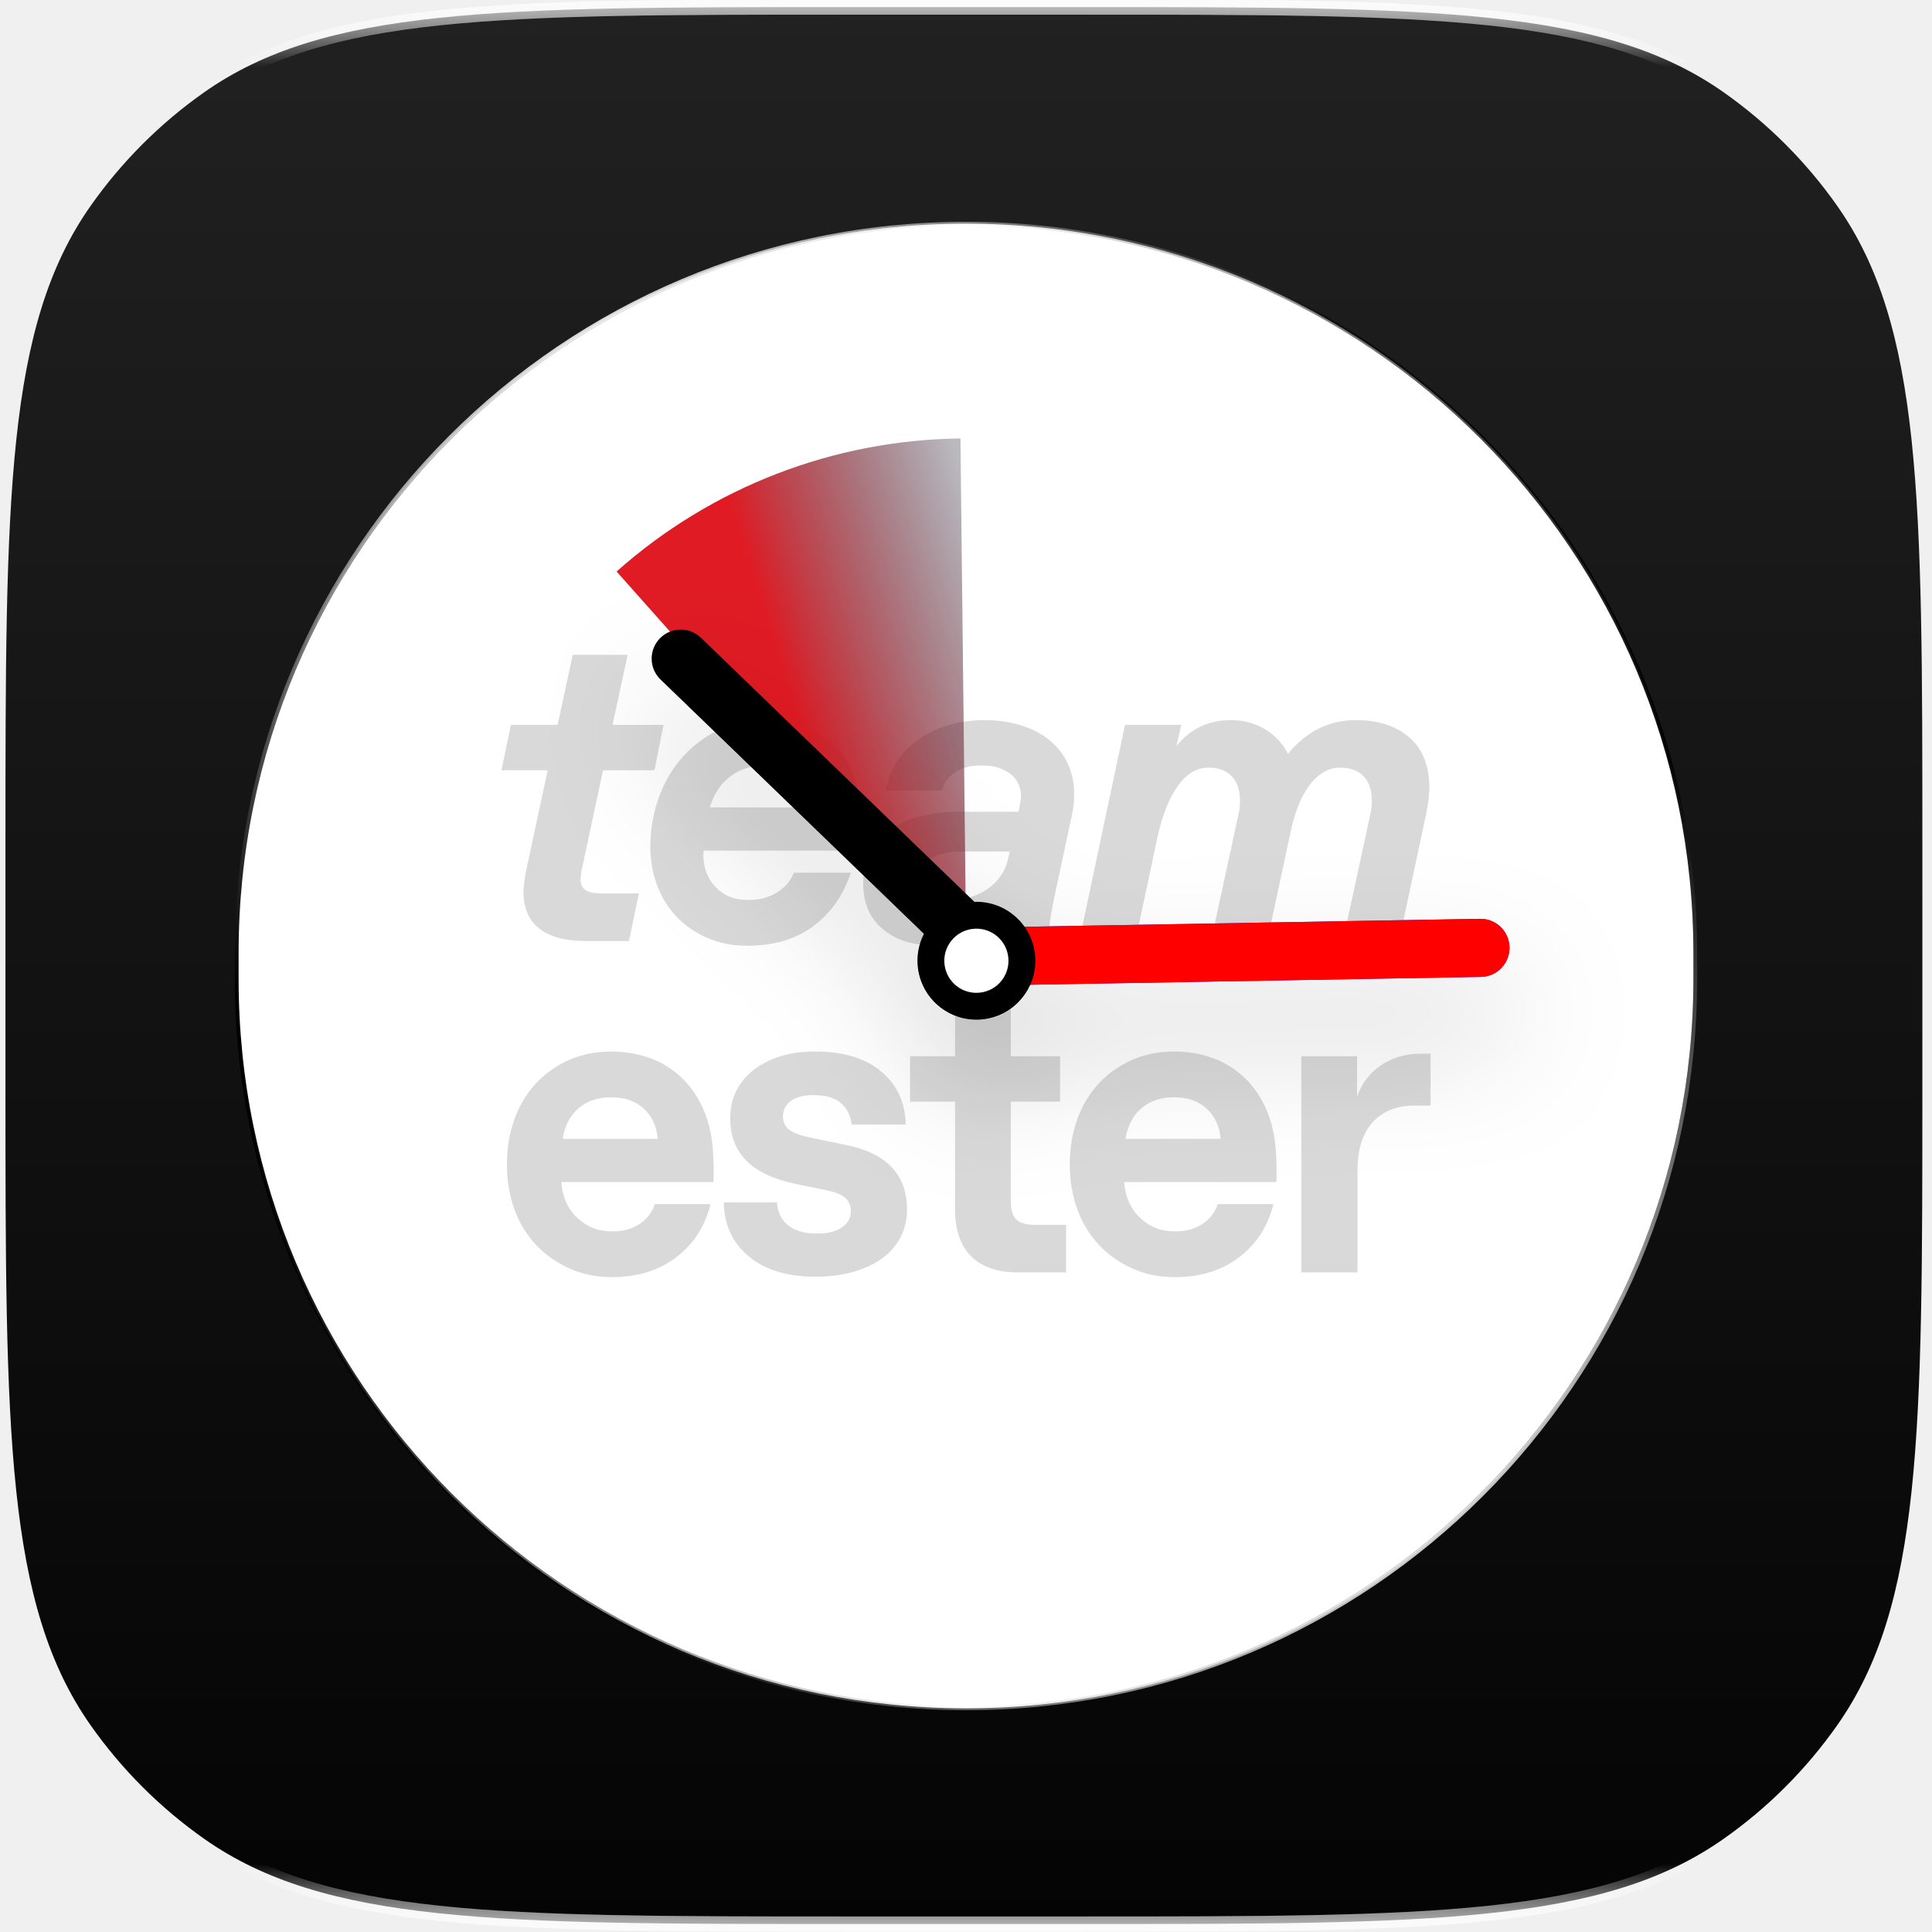
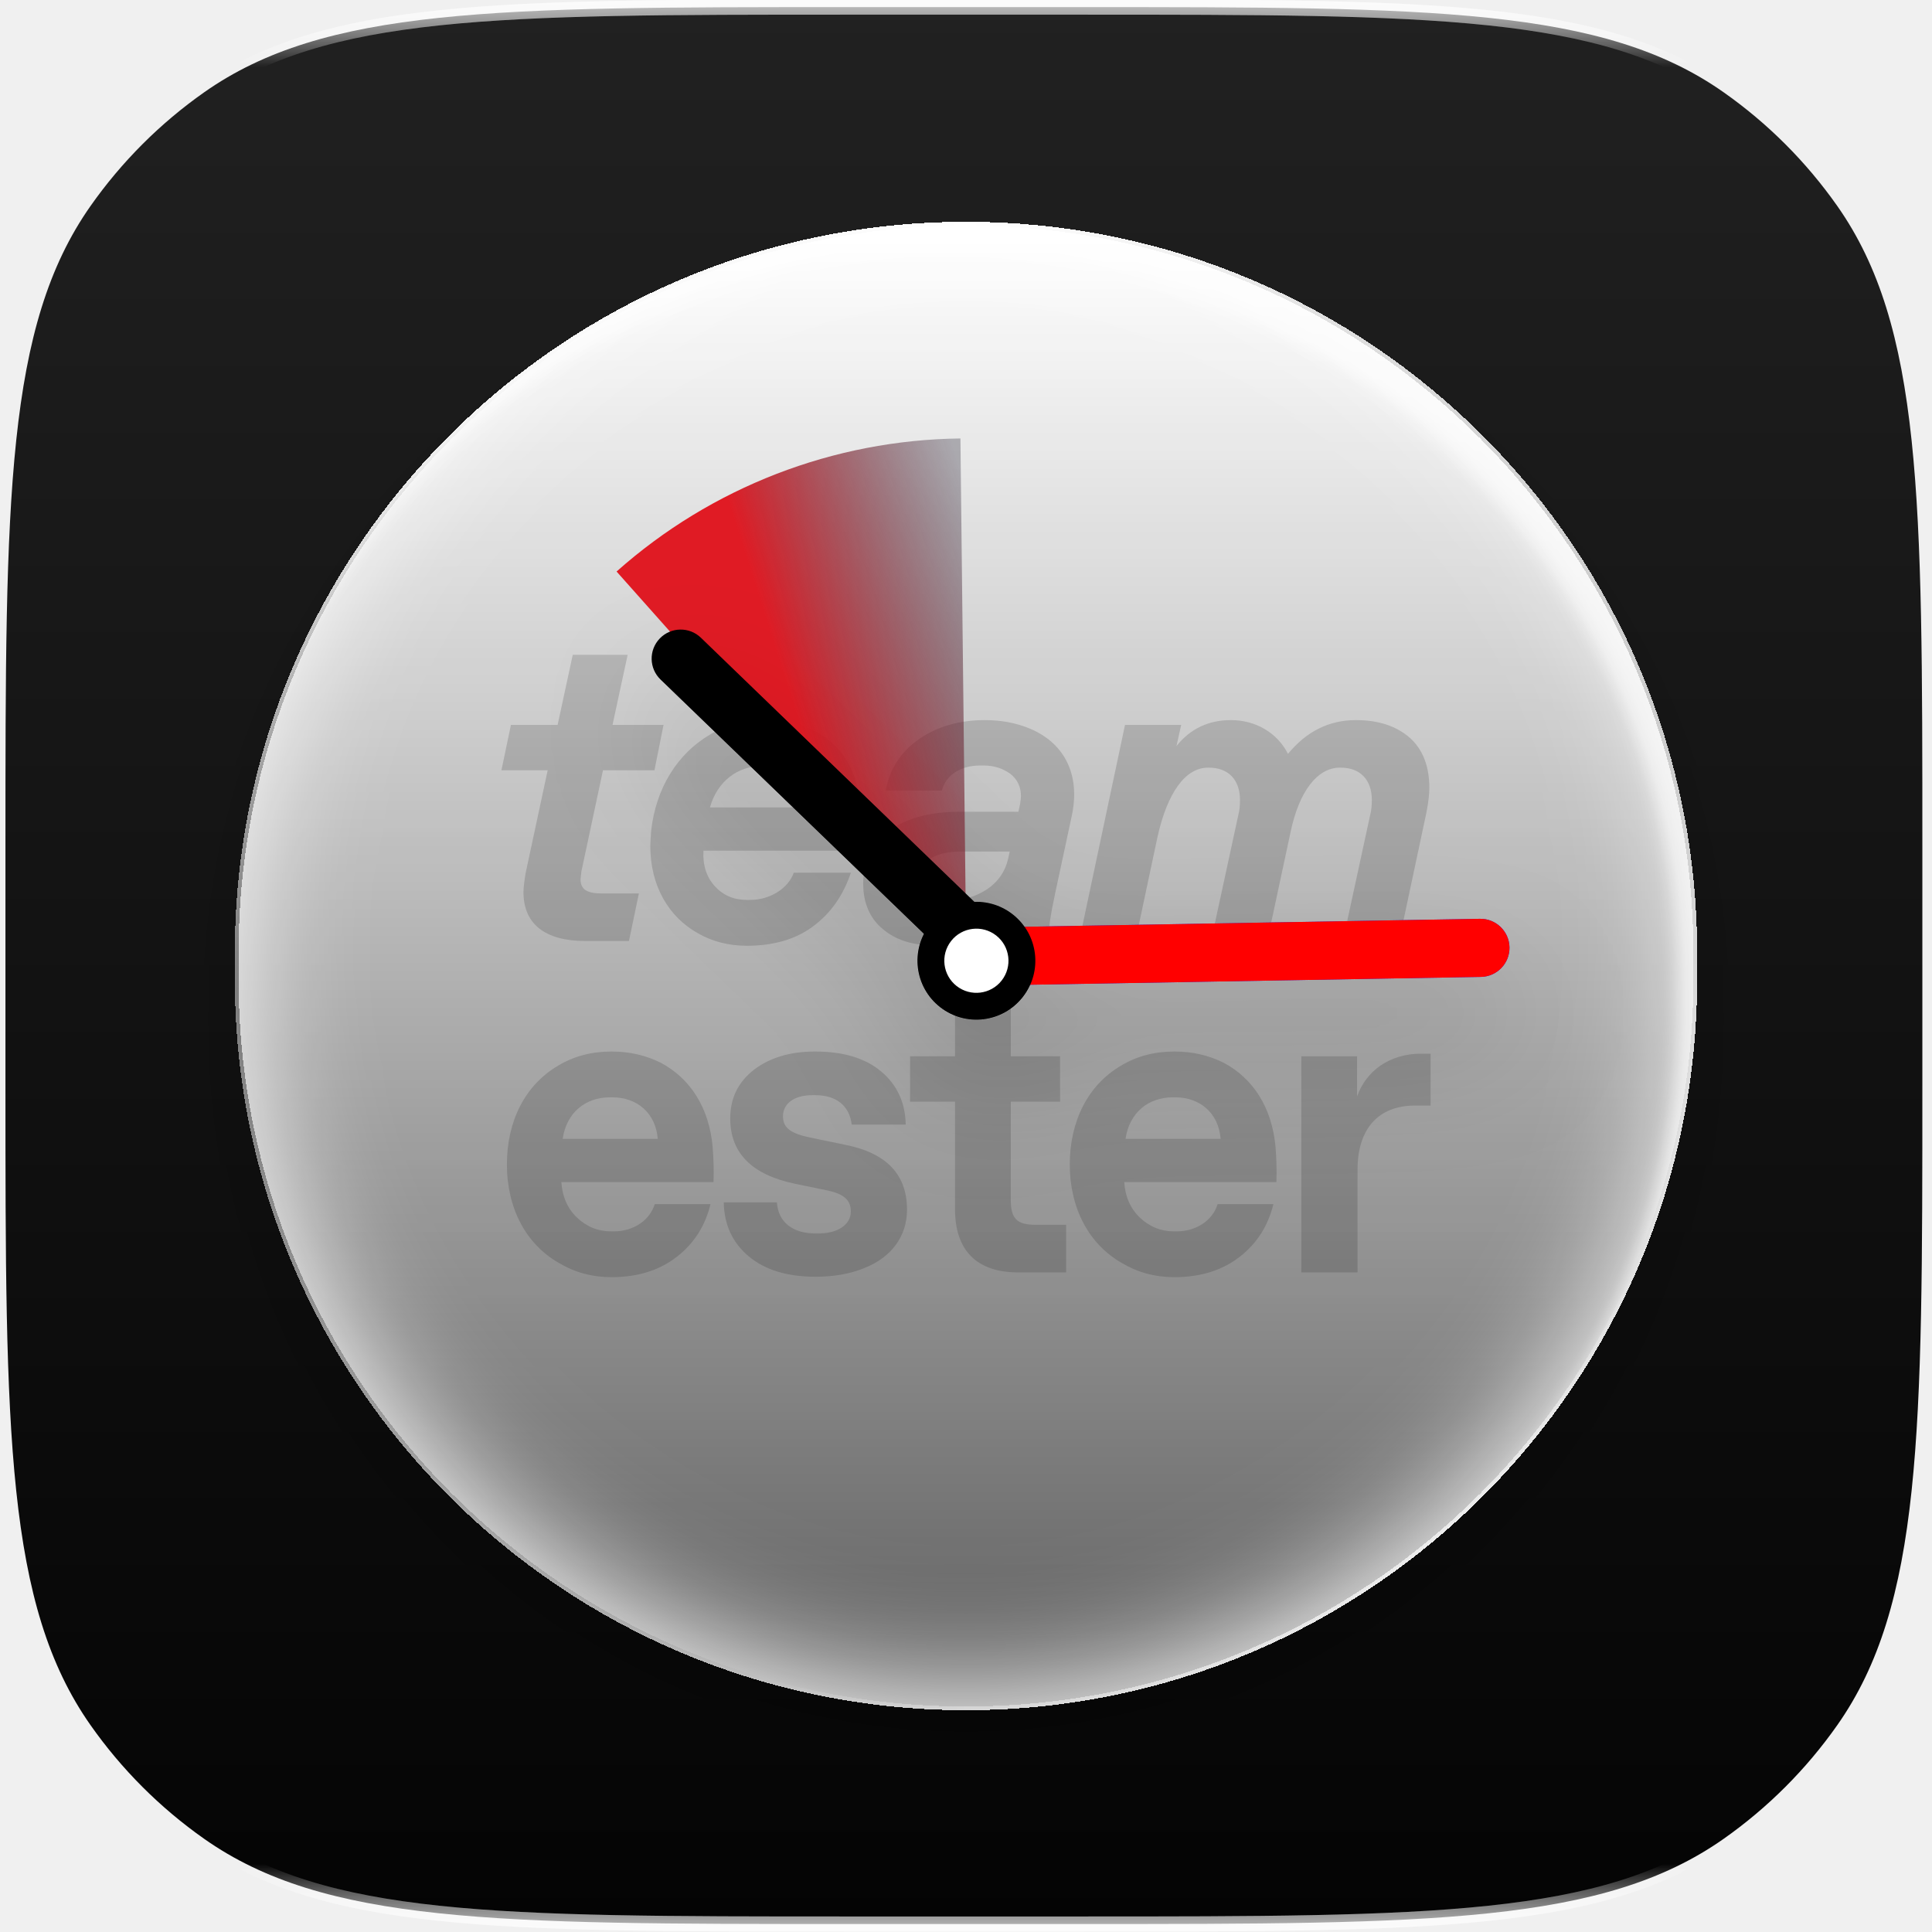
<svg xmlns="http://www.w3.org/2000/svg" width="512" height="512" viewBox="0 0 512 512" fill="none">
  <g clip-path="url(#clip0_597_469)">
-     <path d="M223.728 1.884H287.167C333.253 1.884 367.662 1.887 394.629 4.737C421.56 7.584 440.839 13.253 456.748 24.434C468.463 32.667 478.664 42.868 486.897 54.583C498.078 70.492 503.748 89.771 506.595 116.702C509.445 143.669 509.447 178.078 509.447 224.164V287.604C509.447 333.69 509.445 368.098 506.595 395.065C503.748 421.997 498.078 441.276 486.897 457.185C478.664 468.9 468.463 479.1 456.748 487.334C440.839 498.515 421.56 504.185 394.629 507.031C367.662 509.882 333.253 509.884 287.167 509.884H223.728C177.641 509.884 143.233 509.882 116.266 507.031C89.334 504.185 70.055 498.515 54.147 487.334C42.431 479.1 32.231 468.9 23.997 457.185C12.816 441.276 7.147 421.997 4.301 395.065C1.45 368.098 1.447 333.69 1.447 287.604V224.164C1.447 178.078 1.45 143.669 4.301 116.702C7.147 89.771 12.816 70.492 23.997 54.583C32.231 42.868 42.431 32.667 54.147 24.434C70.055 13.253 89.334 7.584 116.266 4.737C143.233 1.887 177.641 1.884 223.728 1.884Z" fill="url(#paint0_linear_597_469)" />
-     <path d="M223.728 1.884H287.167C333.253 1.884 367.662 1.887 394.629 4.737C421.56 7.584 440.839 13.253 456.748 24.434C468.463 32.667 478.664 42.868 486.897 54.583C498.078 70.492 503.748 89.771 506.595 116.702C509.445 143.669 509.447 178.078 509.447 224.164V287.604C509.447 333.69 509.445 368.098 506.595 395.065C503.748 421.997 498.078 441.276 486.897 457.185C478.664 468.9 468.463 479.1 456.748 487.334C440.839 498.515 421.56 504.185 394.629 507.031C367.662 509.882 333.253 509.884 287.167 509.884H223.728C177.641 509.884 143.233 509.882 116.266 507.031C89.334 504.185 70.055 498.515 54.147 487.334C42.431 479.1 32.231 468.9 23.997 457.185C12.816 441.276 7.147 421.997 4.301 395.065C1.45 368.098 1.447 333.69 1.447 287.604V224.164C1.447 178.078 1.45 143.669 4.301 116.702C7.147 89.771 12.816 70.492 23.997 54.583C32.231 42.868 42.431 32.667 54.147 24.434C70.055 13.253 89.334 7.584 116.266 4.737C143.233 1.887 177.641 1.884 223.728 1.884Z" stroke="url(#paint1_linear_597_469)" stroke-width="4" />
-     <path d="M223.728 1.884H287.167C333.253 1.884 367.662 1.887 394.629 4.737C421.56 7.584 440.839 13.253 456.748 24.434C468.463 32.667 478.664 42.868 486.897 54.583C498.078 70.492 503.748 89.771 506.595 116.702C509.445 143.669 509.447 178.078 509.447 224.164V287.604C509.447 333.69 509.445 368.098 506.595 395.065C503.748 421.997 498.078 441.276 486.897 457.185C478.664 468.9 468.463 479.1 456.748 487.334C440.839 498.515 421.56 504.185 394.629 507.031C367.662 509.882 333.253 509.884 287.167 509.884H223.728C177.641 509.884 143.233 509.882 116.266 507.031C89.334 504.185 70.055 498.515 54.147 487.334C42.431 479.1 32.231 468.9 23.997 457.185C12.816 441.276 7.147 421.997 4.301 395.065C1.45 368.098 1.447 333.69 1.447 287.604V224.164C1.447 178.078 1.45 143.669 4.301 116.702C7.147 89.771 12.816 70.492 23.997 54.583C32.231 42.868 42.431 32.667 54.147 24.434C70.055 13.253 89.334 7.584 116.266 4.737C143.233 1.887 177.641 1.884 223.728 1.884Z" stroke="url(#paint2_linear_597_469)" stroke-width="4" />
-     <path d="M223.728 1.884H287.167C333.253 1.884 367.662 1.887 394.629 4.737C421.56 7.584 440.839 13.253 456.748 24.434C468.463 32.667 478.664 42.868 486.897 54.583C498.078 70.492 503.748 89.771 506.595 116.702C509.445 143.669 509.447 178.078 509.447 224.164V287.604C509.447 333.69 509.445 368.098 506.595 395.065C503.748 421.997 498.078 441.276 486.897 457.185C478.664 468.9 468.463 479.1 456.748 487.334C440.839 498.515 421.56 504.185 394.629 507.031C367.662 509.882 333.253 509.884 287.167 509.884H223.728C177.641 509.884 143.233 509.882 116.266 507.031C89.334 504.185 70.055 498.515 54.147 487.334C42.431 479.1 32.231 468.9 23.997 457.185C12.816 441.276 7.147 421.997 4.301 395.065C1.45 368.098 1.447 333.69 1.447 287.604V224.164C1.447 178.078 1.45 143.669 4.301 116.702C7.147 89.771 12.816 70.492 23.997 54.583C32.231 42.868 42.431 32.667 54.147 24.434C70.055 13.253 89.334 7.584 116.266 4.737C143.233 1.887 177.641 1.884 223.728 1.884Z" stroke="url(#paint3_linear_597_469)" stroke-width="4" />
-     <path d="M223.728 1.884H287.167C333.253 1.884 367.662 1.887 394.629 4.737C421.56 7.584 440.839 13.253 456.748 24.434C468.463 32.667 478.664 42.868 486.897 54.583C498.078 70.492 503.748 89.771 506.595 116.702C509.445 143.669 509.447 178.078 509.447 224.164V287.604C509.447 333.69 509.445 368.098 506.595 395.065C503.748 421.997 498.078 441.276 486.897 457.185C478.664 468.9 468.463 479.1 456.748 487.334C440.839 498.515 421.56 504.185 394.629 507.031C367.662 509.882 333.253 509.884 287.167 509.884H223.728C177.641 509.884 143.233 509.882 116.266 507.031C89.334 504.185 70.055 498.515 54.147 487.334C42.431 479.1 32.231 468.9 23.997 457.185C12.816 441.276 7.147 421.997 4.301 395.065C1.45 368.098 1.447 333.69 1.447 287.604V224.164C1.447 178.078 1.45 143.669 4.301 116.702C7.147 89.771 12.816 70.492 23.997 54.583C32.231 42.868 42.431 32.667 54.147 24.434C70.055 13.253 89.334 7.584 116.266 4.737C143.233 1.887 177.641 1.884 223.728 1.884Z" stroke="url(#paint4_linear_597_469)" stroke-width="4" />
-     <path d="M262.463 255.695C262.463 259.219 259.612 262.07 256.088 262.07C252.577 262.07 249.713 259.219 249.713 255.695C249.713 252.172 252.577 249.32 256.088 249.32C259.612 249.32 262.463 252.172 262.463 255.695Z" fill="#DEDDDA" />
-     <path d="M256 59.272C362.745 59.272 449.268 145.795 449.269 252.54V259.46C449.268 366.205 362.745 452.728 256 452.728C149.255 452.728 62.733 366.205 62.732 259.46V252.54C62.733 145.795 149.255 59.272 256 59.272Z" fill="white" />
-     <path d="M256 59.272C362.745 59.272 449.268 145.795 449.269 252.54V259.46C449.268 366.205 362.745 452.728 256 452.728C149.255 452.728 62.733 366.205 62.732 259.46V252.54C62.733 145.795 149.255 59.272 256 59.272Z" stroke="url(#paint5_linear_597_469)" />
-     <path d="M256 59.272C362.745 59.272 449.268 145.795 449.269 252.54V259.46C449.268 366.205 362.745 452.728 256 452.728C149.255 452.728 62.733 366.205 62.732 259.46V252.54C62.733 145.795 149.255 59.272 256 59.272Z" stroke="url(#paint6_linear_597_469)" />
-     <path d="M256 59.272C362.745 59.272 449.268 145.795 449.269 252.54V259.46C449.268 366.205 362.745 452.728 256 452.728C149.255 452.728 62.733 366.205 62.732 259.46V252.54C62.733 145.795 149.255 59.272 256 59.272Z" stroke="url(#paint7_radial_597_469)" />
-     <path d="M256 59.272C362.745 59.272 449.268 145.795 449.269 252.54V259.46C449.268 366.205 362.745 452.728 256 452.728C149.255 452.728 62.733 366.205 62.732 259.46V252.54C62.733 145.795 149.255 59.272 256 59.272Z" stroke="url(#paint8_radial_597_469)" />
-     <path d="M138.725 236.43C138.725 235.17 138.954 233.452 139.298 231.39L145.14 204.125H132.883L135.403 192.097H147.775L151.785 173.539H166.333L162.324 192.097H175.841L173.436 204.125H159.803L154.076 230.931C153.961 231.619 153.961 232.306 153.847 232.993C153.847 235.628 155.45 236.774 159.46 236.774H169.312L166.677 249.375H155.107C144.224 249.375 138.725 244.678 138.725 236.43Z" fill="black" fill-opacity="0.15" />
-     <path d="M172.335 224.173C172.335 223.371 172.449 221.996 172.564 220.163C173.824 208.822 179.552 199.658 188.258 194.617C192.497 192.097 197.308 190.837 202.463 190.837C213.804 190.837 221.594 195.648 225.374 203.323C228.238 209.509 228.811 216.726 227.207 225.433H186.425C186.196 229.213 187.227 232.421 189.404 234.826C191.58 237.232 194.444 238.492 197.995 238.492H198.683C204.181 238.492 208.878 235.399 210.367 231.275H225.489C223.541 237.117 220.334 241.814 215.637 245.365C210.94 248.917 205.098 250.635 197.881 250.635C193.069 250.635 188.716 249.489 184.936 247.313C177.146 242.96 172.335 234.712 172.335 224.173ZM202.692 202.98H202.005C195.59 202.98 190.091 206.989 188.144 213.977H213.346C213.46 207.104 209.222 202.98 202.692 202.98Z" fill="black" fill-opacity="0.15" />
-     <path d="M228.756 234.139C228.756 227.953 231.162 223.256 235.859 219.934C240.556 216.726 246.742 215.123 254.188 215.123H269.882L270.34 213.061C270.455 212.144 270.569 211.457 270.569 210.999C270.569 208.593 269.653 206.531 267.705 205.042C265.758 203.667 263.467 202.865 260.717 202.865H259.686C254.646 202.865 250.636 205.385 249.605 209.509H234.713C235.744 203.896 238.608 199.314 243.534 195.877C248.345 192.555 254.188 190.837 260.947 190.837C265.185 190.837 269.08 191.524 272.746 193.013C281.452 196.565 286.607 204.583 283.972 216.497L279.619 236.774C278.359 242.616 277.786 246.74 277.786 249.375H263.467C263.467 247.427 263.581 245.595 263.925 243.762C259.572 248.229 253.959 250.52 247.2 250.52C241.701 250.52 237.233 249.031 233.911 246.167C230.475 243.303 228.756 239.294 228.756 234.139ZM267.133 227.724L267.591 225.662H254.646C247.887 225.662 243.305 228.297 243.305 233.337C243.305 236.545 246.054 238.607 250.98 238.607H251.782C255.333 238.607 258.655 237.576 261.634 235.628C264.498 233.681 266.331 231.046 267.133 227.724Z" fill="black" fill-opacity="0.15" />
-     <path d="M298.141 192.097H313.034L311.774 197.71C315.439 193.128 320.251 190.837 326.208 190.837C332.737 190.837 338.465 194.159 341.329 199.772C346.255 193.815 352.212 190.837 359.314 190.837C365.386 190.837 370.083 192.441 373.634 195.534C377.07 198.627 378.789 203.094 378.789 208.707C378.789 210.426 378.56 212.602 377.987 215.466L370.77 249.375H355.878L363.095 216.039C363.438 214.779 363.553 213.404 363.553 212.03C363.553 206.645 360.46 203.438 355.305 203.438H355.076C349.233 203.438 344.307 209.509 342.016 220.507L335.83 249.375H320.938L328.155 216.039C328.499 214.779 328.613 213.404 328.613 212.03C328.613 206.645 325.52 203.438 320.365 203.438H320.136C314.179 203.438 309.368 209.968 306.733 221.881L300.891 249.375H285.998L298.141 192.097Z" fill="black" fill-opacity="0.15" />
-     <path d="M134.335 308.562C134.335 296.992 139.261 287.484 147.852 282.443C151.977 279.923 156.788 278.663 162.057 278.663C166.869 278.663 171.222 279.694 175.117 281.641C182.907 285.765 187.947 293.555 188.864 303.98C189.093 306.844 189.207 309.937 189.093 313.259H148.769C148.998 317.039 150.373 320.247 152.893 322.652C155.413 325.058 158.392 326.318 161.943 326.318H162.63C168.129 326.318 172.253 323.225 173.513 319.101H188.291C186.916 324.829 183.938 329.526 179.355 333.077C174.773 336.628 169.045 338.461 162.057 338.461C156.902 338.461 152.32 337.201 148.082 334.681C139.49 329.755 134.335 320.361 134.335 308.562ZM162.287 290.806H161.599C155.184 290.806 150.144 294.815 149.113 301.803H174.315C173.742 294.93 168.816 290.806 162.287 290.806Z" fill="black" fill-opacity="0.15" />
-     <path d="M191.801 318.643H205.891C206.235 324.027 210.244 326.891 216.201 326.891H216.889C221.929 326.891 225.48 324.6 225.48 321.049C225.48 317.956 223.533 316.352 219.065 315.435L210.703 313.717C199.247 311.311 193.519 305.584 193.519 296.419C193.519 291.035 195.581 286.796 199.82 283.474C204.058 280.267 209.442 278.663 215.972 278.663C223.418 278.663 229.261 280.381 233.499 283.933C237.738 287.484 239.914 292.181 240.029 298.023H225.709C225.137 293.097 221.7 290.233 216.087 290.233H215.285C210.359 290.233 207.495 292.524 207.495 295.846C207.495 298.939 209.672 300.429 214.712 301.46L224.106 303.407C234.988 305.584 240.373 311.311 240.373 320.59C240.373 327.464 236.363 333.192 229.031 336.056C225.366 337.545 221.127 338.347 216.201 338.347C208.526 338.347 202.684 336.514 198.445 332.962C194.206 329.411 191.915 324.714 191.801 318.643Z" fill="black" fill-opacity="0.15" />
-     <path d="M253.094 320.476V291.951H241.18V279.923H253.094V261.365H267.871V279.923H280.931V291.951H267.871V317.956C267.871 322.996 269.475 324.6 274.63 324.6H282.534V337.201H269.819C258.821 337.201 253.094 331.359 253.094 320.476Z" fill="black" fill-opacity="0.15" />
-     <path d="M283.504 308.562C283.504 296.992 288.43 287.484 297.021 282.443C301.145 279.923 305.957 278.663 311.226 278.663C316.038 278.663 320.391 279.694 324.286 281.641C332.075 285.765 337.116 293.555 338.032 303.98C338.261 306.844 338.376 309.937 338.261 313.259H297.938C298.167 317.039 299.542 320.247 302.062 322.652C304.582 325.058 307.56 326.318 311.112 326.318H311.799C317.298 326.318 321.422 323.225 322.682 319.101H337.46C336.085 324.829 333.106 329.526 328.524 333.077C323.942 336.628 318.214 338.461 311.226 338.461C306.071 338.461 301.489 337.201 297.25 334.681C288.659 329.755 283.504 320.361 283.504 308.562ZM311.455 290.806H310.768C304.353 290.806 299.312 294.815 298.281 301.803H323.484C322.911 294.93 317.985 290.806 311.455 290.806Z" fill="black" fill-opacity="0.15" />
-     <path d="M344.865 279.923H359.642V290.577C362.048 283.703 368.349 279.236 376.597 279.236H379.117V292.982H374.993C365.255 292.982 359.757 299.168 359.757 310.051V337.201H344.865V279.923Z" fill="black" fill-opacity="0.15" />
-     <path d="M163.4 151.459C188.527 129.104 220.898 116.588 254.526 116.196L256.094 255.669L163.4 151.459Z" fill="url(#paint9_linear_597_469)" />
-     <g filter="url(#filter0_d_597_469)">
-       <rect x="399.902" y="243.359" width="15.404" height="140.289" rx="7.702" transform="rotate(89 399.902 243.359)" fill="#003AFF" />
-       <rect x="399.902" y="243.359" width="15.404" height="140.289" rx="7.702" transform="rotate(89 399.902 243.359)" fill="url(#paint10_linear_597_469)" />
-       <rect x="169.506" y="174.733" width="15.404" height="116.417" rx="7.702" transform="rotate(-46 169.506 174.733)" fill="black" />
-       <circle cx="258.756" cy="254.608" r="15.626" transform="rotate(38 258.756 254.608)" fill="black" />
+     <path d="M223.726 1.884H287.165C333.251 1.884 367.66 1.887 394.627 4.737C421.558 7.584 440.837 13.253 456.746 24.434C468.461 32.667 478.662 42.868 486.896 54.583C498.076 70.492 503.746 89.771 506.593 116.702C509.443 143.669 509.445 178.078 509.445 224.164V287.604C509.445 333.69 509.443 368.098 506.593 395.065C503.746 421.997 498.076 441.276 486.896 457.185C478.662 468.9 468.461 479.1 456.746 487.334C440.837 498.515 421.558 504.185 394.627 507.031C367.66 509.882 333.251 509.884 287.165 509.884H223.726C177.639 509.884 143.231 509.882 116.264 507.031C89.332 504.185 70.053 498.515 54.145 487.334C42.429 479.1 32.229 468.9 23.995 457.185C12.814 441.276 7.146 421.997 4.299 395.065C1.448 368.098 1.445 333.69 1.445 287.604V224.164C1.445 178.078 1.448 143.669 4.299 116.702C7.146 89.771 12.814 70.492 23.995 54.583C32.229 42.868 42.429 32.667 54.145 24.434C70.053 13.253 89.332 7.584 116.264 4.737C143.231 1.887 177.639 1.884 223.726 1.884Z" fill="url(#paint0_linear_597_469)" />
+     <path d="M223.726 1.884H287.165C333.251 1.884 367.66 1.887 394.627 4.737C421.558 7.584 440.837 13.253 456.746 24.434C468.461 32.667 478.662 42.868 486.896 54.583C498.076 70.492 503.746 89.771 506.593 116.702C509.443 143.669 509.445 178.078 509.445 224.164V287.604C509.445 333.69 509.443 368.098 506.593 395.065C503.746 421.997 498.076 441.276 486.896 457.185C478.662 468.9 468.461 479.1 456.746 487.334C440.837 498.515 421.558 504.185 394.627 507.031C367.66 509.882 333.251 509.884 287.165 509.884H223.726C177.639 509.884 143.231 509.882 116.264 507.031C89.332 504.185 70.053 498.515 54.145 487.334C42.429 479.1 32.229 468.9 23.995 457.185C12.814 441.276 7.146 421.997 4.299 395.065C1.448 368.098 1.445 333.69 1.445 287.604V224.164C1.445 178.078 1.448 143.669 4.299 116.702C7.146 89.771 12.814 70.492 23.995 54.583C32.229 42.868 42.429 32.667 54.145 24.434C70.053 13.253 89.332 7.584 116.264 4.737C143.231 1.887 177.639 1.884 223.726 1.884Z" stroke="url(#paint1_linear_597_469)" stroke-width="4" />
+     <path d="M223.726 1.884H287.165C333.251 1.884 367.66 1.887 394.627 4.737C421.558 7.584 440.837 13.253 456.746 24.434C468.461 32.667 478.662 42.868 486.896 54.583C498.076 70.492 503.746 89.771 506.593 116.702C509.443 143.669 509.445 178.078 509.445 224.164V287.604C509.445 333.69 509.443 368.098 506.593 395.065C503.746 421.997 498.076 441.276 486.896 457.185C478.662 468.9 468.461 479.1 456.746 487.334C440.837 498.515 421.558 504.185 394.627 507.031C367.66 509.882 333.251 509.884 287.165 509.884H223.726C177.639 509.884 143.231 509.882 116.264 507.031C89.332 504.185 70.053 498.515 54.145 487.334C42.429 479.1 32.229 468.9 23.995 457.185C12.814 441.276 7.146 421.997 4.299 395.065C1.448 368.098 1.445 333.69 1.445 287.604V224.164C1.445 178.078 1.448 143.669 4.299 116.702C7.146 89.771 12.814 70.492 23.995 54.583C32.229 42.868 42.429 32.667 54.145 24.434C70.053 13.253 89.332 7.584 116.264 4.737C143.231 1.887 177.639 1.884 223.726 1.884Z" stroke="url(#paint2_linear_597_469)" stroke-width="4" />
+     <path d="M223.726 1.884H287.165C333.251 1.884 367.66 1.887 394.627 4.737C421.558 7.584 440.837 13.253 456.746 24.434C468.461 32.667 478.662 42.868 486.896 54.583C498.076 70.492 503.746 89.771 506.593 116.702C509.443 143.669 509.445 178.078 509.445 224.164V287.604C509.445 333.69 509.443 368.098 506.593 395.065C503.746 421.997 498.076 441.276 486.896 457.185C478.662 468.9 468.461 479.1 456.746 487.334C440.837 498.515 421.558 504.185 394.627 507.031C367.66 509.882 333.251 509.884 287.165 509.884H223.726C177.639 509.884 143.231 509.882 116.264 507.031C89.332 504.185 70.053 498.515 54.145 487.334C42.429 479.1 32.229 468.9 23.995 457.185C12.814 441.276 7.146 421.997 4.299 395.065C1.448 368.098 1.445 333.69 1.445 287.604V224.164C1.445 178.078 1.448 143.669 4.299 116.702C7.146 89.771 12.814 70.492 23.995 54.583C32.229 42.868 42.429 32.667 54.145 24.434C70.053 13.253 89.332 7.584 116.264 4.737C143.231 1.887 177.639 1.884 223.726 1.884Z" stroke="url(#paint3_linear_597_469)" stroke-width="4" />
+     <path d="M223.726 1.884H287.165C333.251 1.884 367.66 1.887 394.627 4.737C421.558 7.584 440.837 13.253 456.746 24.434C468.461 32.667 478.662 42.868 486.896 54.583C498.076 70.492 503.746 89.771 506.593 116.702C509.443 143.669 509.445 178.078 509.445 224.164V287.604C509.445 333.69 509.443 368.098 506.593 395.065C503.746 421.997 498.076 441.276 486.896 457.185C478.662 468.9 468.461 479.1 456.746 487.334C440.837 498.515 421.558 504.185 394.627 507.031C367.66 509.882 333.251 509.884 287.165 509.884H223.726C177.639 509.884 143.231 509.882 116.264 507.031C89.332 504.185 70.053 498.515 54.145 487.334C42.429 479.1 32.229 468.9 23.995 457.185C12.814 441.276 7.146 421.997 4.299 395.065C1.448 368.098 1.445 333.69 1.445 287.604V224.164C1.445 178.078 1.448 143.669 4.299 116.702C7.146 89.771 12.814 70.492 23.995 54.583C32.229 42.868 42.429 32.667 54.145 24.434C70.053 13.253 89.332 7.584 116.264 4.737C143.231 1.887 177.639 1.884 223.726 1.884Z" stroke="url(#paint4_linear_597_469)" stroke-width="4" />
+     <path d="M262.461 255.695C262.461 259.219 259.61 262.07 256.086 262.07C252.575 262.07 249.711 259.219 249.711 255.695C249.711 252.172 252.575 249.32 256.086 249.32C259.61 249.32 262.461 252.172 262.461 255.695Z" fill="#DEDDDA" />
+     <g filter="url(#filter0_dii_597_469)">
+       <path d="M255.998 58.772C363.019 58.772 449.766 145.519 449.766 252.54V259.46C449.766 366.481 363.019 453.228 255.998 453.228C148.977 453.228 62.23 366.481 62.23 259.46V252.54C62.23 145.519 148.977 58.772 255.998 58.772Z" fill="url(#paint5_linear_597_469)" shape-rendering="crispEdges" />
+       <path d="M255.998 59.272C362.743 59.272 449.266 145.795 449.267 252.54V259.46C449.266 366.205 362.743 452.728 255.998 452.728C149.253 452.728 62.731 366.205 62.73 259.46V252.54C62.731 145.795 149.253 59.272 255.998 59.272Z" stroke="url(#paint6_linear_597_469)" shape-rendering="crispEdges" />
+       <path d="M255.998 59.272C362.743 59.272 449.266 145.795 449.267 252.54V259.46C449.266 366.205 362.743 452.728 255.998 452.728C149.253 452.728 62.731 366.205 62.73 259.46V252.54C62.731 145.795 149.253 59.272 255.998 59.272Z" stroke="url(#paint7_linear_597_469)" shape-rendering="crispEdges" />
+       <path d="M255.998 59.272C362.743 59.272 449.266 145.795 449.267 252.54V259.46C449.266 366.205 362.743 452.728 255.998 452.728C149.253 452.728 62.731 366.205 62.73 259.46V252.54C62.731 145.795 149.253 59.272 255.998 59.272Z" stroke="url(#paint8_radial_597_469)" shape-rendering="crispEdges" />
+       <path d="M255.998 59.272C362.743 59.272 449.266 145.795 449.267 252.54V259.46C449.266 366.205 362.743 452.728 255.998 452.728C149.253 452.728 62.731 366.205 62.73 259.46V252.54C62.731 145.795 149.253 59.272 255.998 59.272Z" stroke="url(#paint9_radial_597_469)" shape-rendering="crispEdges" />
+     </g>
+     <path d="M138.725 236.43C138.725 235.17 138.954 233.452 139.298 231.39L145.14 204.126H132.883L135.403 192.097H147.775L151.785 173.539H166.333L162.324 192.097H175.841L173.436 204.126H159.803L154.076 230.932C153.961 231.619 153.961 232.306 153.847 232.994C153.847 235.628 155.45 236.774 159.46 236.774H169.312L166.677 249.375H155.107C144.224 249.375 138.725 244.678 138.725 236.43Z" fill="black" fill-opacity="0.15" />
+     <path d="M172.335 224.173C172.335 223.371 172.449 221.996 172.564 220.163C173.824 208.822 179.552 199.658 188.258 194.617C192.497 192.097 197.308 190.837 202.463 190.837C213.804 190.837 221.594 195.648 225.374 203.324C228.238 209.51 228.811 216.727 227.207 225.433H186.425C186.196 229.213 187.227 232.421 189.404 234.826C191.58 237.232 194.444 238.492 197.995 238.492H198.683C204.181 238.492 208.878 235.399 210.367 231.275H225.489C223.541 237.118 220.334 241.814 215.637 245.366C210.94 248.917 205.098 250.635 197.881 250.635C193.069 250.635 188.716 249.49 184.936 247.313C177.146 242.96 172.335 234.712 172.335 224.173ZM202.692 202.98H202.005C195.59 202.98 190.091 206.989 188.144 213.977H213.346C213.46 207.104 209.222 202.98 202.692 202.98Z" fill="black" fill-opacity="0.15" />
+     <path d="M228.756 234.139C228.756 227.953 231.162 223.256 235.859 219.934C240.556 216.727 246.742 215.123 254.188 215.123H269.882L270.34 213.061C270.455 212.144 270.569 211.457 270.569 210.999C270.569 208.593 269.653 206.531 267.705 205.042C265.758 203.667 263.467 202.865 260.717 202.865H259.686C254.646 202.865 250.636 205.386 249.605 209.51H234.713C235.744 203.896 238.608 199.314 243.534 195.877C248.345 192.555 254.188 190.837 260.947 190.837C265.185 190.837 269.08 191.524 272.746 193.014C281.452 196.565 286.607 204.584 283.972 216.498L279.619 236.774C278.359 242.616 277.786 246.74 277.786 249.375H263.467C263.467 247.428 263.581 245.595 263.925 243.762C259.572 248.23 253.959 250.521 247.2 250.521C241.701 250.521 237.233 249.031 233.911 246.168C230.475 243.304 228.756 239.294 228.756 234.139ZM267.133 227.724L267.591 225.662H254.646C247.887 225.662 243.305 228.297 243.305 233.337C243.305 236.545 246.054 238.607 250.98 238.607H251.782C255.333 238.607 258.655 237.576 261.634 235.628C264.498 233.681 266.331 231.046 267.133 227.724Z" fill="black" fill-opacity="0.15" />
+     <path d="M298.141 192.097H313.034L311.774 197.71C315.439 193.128 320.251 190.837 326.208 190.837C332.737 190.837 338.465 194.159 341.329 199.772C346.255 193.815 352.212 190.837 359.314 190.837C365.386 190.837 370.083 192.441 373.634 195.534C377.07 198.627 378.789 203.094 378.789 208.708C378.789 210.426 378.56 212.603 377.987 215.467L370.77 249.375H355.878L363.095 216.039C363.438 214.779 363.553 213.405 363.553 212.03C363.553 206.646 360.46 203.438 355.305 203.438H355.076C349.233 203.438 344.307 209.51 342.016 220.507L335.83 249.375H320.938L328.155 216.039C328.499 214.779 328.613 213.405 328.613 212.03C328.613 206.646 325.52 203.438 320.365 203.438H320.136C314.179 203.438 309.368 209.968 306.733 221.882L300.891 249.375H285.998L298.141 192.097Z" fill="black" fill-opacity="0.15" />
+     <path d="M134.335 308.562C134.335 296.992 139.261 287.484 147.852 282.444C151.977 279.923 156.788 278.663 162.057 278.663C166.869 278.663 171.222 279.694 175.117 281.642C182.907 285.766 187.947 293.556 188.864 303.98C189.093 306.844 189.207 309.937 189.093 313.259H148.769C148.998 317.039 150.373 320.247 152.893 322.653C155.413 325.058 158.392 326.319 161.943 326.319H162.63C168.129 326.319 172.253 323.225 173.513 319.101H188.291C186.916 324.829 183.938 329.526 179.355 333.077C174.773 336.629 169.045 338.461 162.057 338.461C156.902 338.461 152.32 337.201 148.082 334.681C139.49 329.755 134.335 320.362 134.335 308.562ZM162.287 290.806H161.599C155.184 290.806 150.144 294.816 149.113 301.804H174.315C173.742 294.93 168.816 290.806 162.287 290.806Z" fill="black" fill-opacity="0.15" />
+     <path d="M191.801 318.643H205.891C206.235 324.027 210.244 326.891 216.201 326.891H216.889C221.929 326.891 225.48 324.6 225.48 321.049C225.48 317.956 223.533 316.352 219.065 315.436L210.703 313.717C199.247 311.312 193.519 305.584 193.519 296.419C193.519 291.035 195.581 286.797 199.82 283.475C204.058 280.267 209.442 278.663 215.972 278.663C223.418 278.663 229.261 280.382 233.499 283.933C237.738 287.484 239.914 292.181 240.029 298.023H225.709C225.137 293.097 221.7 290.233 216.087 290.233H215.285C210.359 290.233 207.495 292.525 207.495 295.847C207.495 298.94 209.672 300.429 214.712 301.46L224.106 303.407C234.988 305.584 240.373 311.312 240.373 320.591C240.373 327.464 236.363 333.192 229.031 336.056C225.366 337.545 221.127 338.347 216.201 338.347C208.526 338.347 202.684 336.514 198.445 332.963C194.206 329.412 191.915 324.715 191.801 318.643Z" fill="black" fill-opacity="0.15" />
+     <path d="M253.094 320.476V291.952H241.18V279.923H253.094V261.365H267.871V279.923H280.931V291.952H267.871V317.956C267.871 322.996 269.475 324.6 274.63 324.6H282.534V337.201H269.819C258.821 337.201 253.094 331.359 253.094 320.476Z" fill="black" fill-opacity="0.15" />
+     <path d="M283.504 308.562C283.504 296.992 288.43 287.484 297.021 282.444C301.145 279.923 305.957 278.663 311.226 278.663C316.038 278.663 320.391 279.694 324.286 281.642C332.075 285.766 337.116 293.556 338.032 303.98C338.261 306.844 338.376 309.937 338.261 313.259H297.938C298.167 317.039 299.542 320.247 302.062 322.653C304.582 325.058 307.56 326.319 311.112 326.319H311.799C317.298 326.319 321.422 323.225 322.682 319.101H337.46C336.085 324.829 333.106 329.526 328.524 333.077C323.942 336.629 318.214 338.461 311.226 338.461C306.071 338.461 301.489 337.201 297.25 334.681C288.659 329.755 283.504 320.362 283.504 308.562ZM311.455 290.806H310.768C304.353 290.806 299.312 294.816 298.281 301.804H323.484C322.911 294.93 317.985 290.806 311.455 290.806Z" fill="black" fill-opacity="0.15" />
+     <path d="M344.865 279.923H359.642V290.577C362.048 283.704 368.349 279.236 376.597 279.236H379.117V292.983H374.993C365.255 292.983 359.757 299.169 359.757 310.052V337.201H344.865V279.923Z" fill="black" fill-opacity="0.15" />
+     <path d="M163.398 151.459C188.525 129.104 220.896 116.588 254.524 116.196L256.092 255.669L163.398 151.459Z" fill="url(#paint10_linear_597_469)" />
+     <g filter="url(#filter1_d_597_469)">
+       <rect x="399.898" y="243.359" width="15.404" height="140.289" rx="7.702" transform="rotate(89 399.898 243.359)" fill="#003AFF" />
+       <rect x="399.898" y="243.359" width="15.404" height="140.289" rx="7.702" transform="rotate(89 399.898 243.359)" fill="url(#paint11_linear_597_469)" />
+       <rect x="169.504" y="174.733" width="15.404" height="116.417" rx="7.702" transform="rotate(-46 169.504 174.733)" fill="black" />
+       <circle cx="258.752" cy="254.608" r="15.626" transform="rotate(38 258.752 254.608)" fill="black" />
      <circle cx="258.755" cy="254.609" r="8.503" transform="rotate(38 258.755 254.609)" fill="white" />
    </g>
  </g>
  <defs>
-     <filter id="filter0_d_597_469" x="141.895" y="151.041" width="292.942" height="168.994" filterUnits="userSpaceOnUse" color-interpolation-filters="sRGB">
+     <filter id="filter0_dii_597_469" x="35.13" y="45.672" width="441.735" height="448.656" filterUnits="userSpaceOnUse" color-interpolation-filters="sRGB">
+       <feFlood flood-opacity="0" result="BackgroundImageFix" />
+       <feColorMatrix in="SourceAlpha" type="matrix" values="0 0 0 0 0 0 0 0 0 0 0 0 0 0 0 0 0 0 127 0" result="hardAlpha" />
+       <feOffset dy="14" />
+       <feGaussianBlur stdDeviation="13.55" />
+       <feComposite in2="hardAlpha" operator="out" />
+       <feColorMatrix type="matrix" values="0 0 0 0 0 0 0 0 0 0 0 0 0 0 0 0 0 0 0.1 0" />
+       <feBlend mode="normal" in2="BackgroundImageFix" result="effect1_dropShadow_597_469" />
+       <feBlend mode="normal" in="SourceGraphic" in2="effect1_dropShadow_597_469" result="shape" />
+       <feColorMatrix in="SourceAlpha" type="matrix" values="0 0 0 0 0 0 0 0 0 0 0 0 0 0 0 0 0 0 127 0" result="hardAlpha" />
+       <feOffset dy="-4" />
+       <feGaussianBlur stdDeviation="16.2" />
+       <feComposite in2="hardAlpha" operator="arithmetic" k2="-1" k3="1" />
+       <feColorMatrix type="matrix" values="0 0 0 0 1 0 0 0 0 1 0 0 0 0 1 0 0 0 1 0" />
+       <feBlend mode="normal" in2="shape" result="effect2_innerShadow_597_469" />
+       <feColorMatrix in="SourceAlpha" type="matrix" values="0 0 0 0 0 0 0 0 0 0 0 0 0 0 0 0 0 0 127 0" result="hardAlpha" />
+       <feOffset dx="-5" dy="8" />
+       <feGaussianBlur stdDeviation="1.95" />
+       <feComposite in2="hardAlpha" operator="arithmetic" k2="-1" k3="1" />
+       <feColorMatrix type="matrix" values="0 0 0 0 1 0 0 0 0 1 0 0 0 0 1 0 0 0 0.61 0" />
+       <feBlend mode="normal" in2="effect2_innerShadow_597_469" result="effect3_innerShadow_597_469" />
+     </filter>
+     <filter id="filter1_d_597_469" x="141.891" y="151.041" width="292.944" height="168.994" filterUnits="userSpaceOnUse" color-interpolation-filters="sRGB">
      <feFlood flood-opacity="0" result="BackgroundImageFix" />
      <feColorMatrix in="SourceAlpha" type="matrix" values="0 0 0 0 0 0 0 0 0 0 0 0 0 0 0 0 0 0 127 0" result="hardAlpha" />
      <feOffset dx="2" dy="17" />
      <feGaussianBlur stdDeviation="16.4" />
      <feComposite in2="hardAlpha" operator="out" />
      <feColorMatrix type="matrix" values="0 0 0 0 0 0 0 0 0 0 0 0 0 0 0 0 0 0 0.17 0" />
      <feBlend mode="normal" in2="BackgroundImageFix" result="effect1_dropShadow_597_469" />
      <feBlend mode="normal" in="SourceGraphic" in2="effect1_dropShadow_597_469" result="shape" />
    </filter>
-     <linearGradient id="paint0_linear_597_469" x1="255.447" y1="-0.116" x2="255.447" y2="511.884" gradientUnits="userSpaceOnUse">
+     <linearGradient id="paint0_linear_597_469" x1="255.445" y1="-0.116" x2="255.445" y2="511.884" gradientUnits="userSpaceOnUse">
      <stop stop-color="#212121" />
      <stop offset="1" stop-color="#040404" />
    </linearGradient>
-     <linearGradient id="paint1_linear_597_469" x1="255.447" y1="-0.116" x2="255.447" y2="511.884" gradientUnits="userSpaceOnUse">
+     <linearGradient id="paint1_linear_597_469" x1="255.445" y1="-0.116" x2="255.445" y2="511.884" gradientUnits="userSpaceOnUse">
      <stop stop-color="white" stop-opacity="0.48" />
      <stop offset="0.035" stop-color="white" stop-opacity="0" />
    </linearGradient>
-     <linearGradient id="paint2_linear_597_469" x1="255.447" y1="511.884" x2="255.447" y2="-0.116" gradientUnits="userSpaceOnUse">
+     <linearGradient id="paint2_linear_597_469" x1="255.445" y1="511.884" x2="255.445" y2="-0.116" gradientUnits="userSpaceOnUse">
      <stop stop-color="white" stop-opacity="0.48" />
      <stop offset="0.035" stop-color="white" stop-opacity="0" />
    </linearGradient>
-     <linearGradient id="paint3_linear_597_469" x1="255.447" y1="-0.116" x2="255.447" y2="511.884" gradientUnits="userSpaceOnUse">
+     <linearGradient id="paint3_linear_597_469" x1="255.445" y1="-0.116" x2="255.445" y2="511.884" gradientUnits="userSpaceOnUse">
      <stop stop-color="white" stop-opacity="0.48" />
      <stop offset="0.035" stop-color="white" stop-opacity="0" />
    </linearGradient>
-     <linearGradient id="paint4_linear_597_469" x1="255.447" y1="511.884" x2="255.447" y2="-0.116" gradientUnits="userSpaceOnUse">
+     <linearGradient id="paint4_linear_597_469" x1="255.445" y1="511.884" x2="255.445" y2="-0.116" gradientUnits="userSpaceOnUse">
      <stop stop-color="white" stop-opacity="0.48" />
      <stop offset="0.035" stop-color="white" stop-opacity="0" />
    </linearGradient>
-     <linearGradient id="paint5_linear_597_469" x1="449.768" y1="256" x2="62.232" y2="256" gradientUnits="userSpaceOnUse">
+     <linearGradient id="paint5_linear_597_469" x1="255.998" y1="58.772" x2="255.998" y2="453.228" gradientUnits="userSpaceOnUse">
+       <stop stop-color="white" />
+       <stop offset="1" stop-color="white" stop-opacity="0.35" />
+     </linearGradient>
+     <linearGradient id="paint6_linear_597_469" x1="449.766" y1="256" x2="62.23" y2="256" gradientUnits="userSpaceOnUse">
      <stop />
      <stop offset="0.502" stop-opacity="0" />
    </linearGradient>
-     <linearGradient id="paint6_linear_597_469" x1="449.768" y1="256" x2="62.232" y2="256" gradientUnits="userSpaceOnUse">
+     <linearGradient id="paint7_linear_597_469" x1="449.766" y1="256" x2="62.23" y2="256" gradientUnits="userSpaceOnUse">
      <stop offset="0.499" stop-opacity="0" />
      <stop offset="1" />
    </linearGradient>
-     <radialGradient id="paint7_radial_597_469" cx="0" cy="0" r="1" gradientTransform="matrix(117.694 191.267 -179.823 114.043 138.306 58.772)" gradientUnits="userSpaceOnUse">
+     <radialGradient id="paint8_radial_597_469" cx="0" cy="0" r="1" gradientTransform="matrix(117.694 191.267 -179.823 114.043 138.304 58.772)" gradientUnits="userSpaceOnUse">
      <stop stop-color="white" />
      <stop offset="1" stop-color="white" stop-opacity="0" />
    </radialGradient>
-     <radialGradient id="paint8_radial_597_469" cx="0" cy="0" r="1" gradientTransform="matrix(-158.794 -203.189 191.108 -153.99 414.794 453.228)" gradientUnits="userSpaceOnUse">
+     <radialGradient id="paint9_radial_597_469" cx="0" cy="0" r="1" gradientTransform="matrix(-158.794 -203.189 191.108 -153.99 414.792 453.228)" gradientUnits="userSpaceOnUse">
      <stop stop-color="white" />
      <stop offset="1" stop-color="white" stop-opacity="0" />
    </radialGradient>
-     <linearGradient id="paint9_linear_597_469" x1="210.227" y1="186.811" x2="268.722" y2="168.088" gradientUnits="userSpaceOnUse">
+     <linearGradient id="paint10_linear_597_469" x1="210.225" y1="186.811" x2="268.72" y2="168.088" gradientUnits="userSpaceOnUse">
      <stop stop-color="#E01B24" />
      <stop offset="1" stop-color="#241F31" stop-opacity="0.314" />
    </linearGradient>
-     <linearGradient id="paint10_linear_597_469" x1="407.567" y1="383.648" x2="398.206" y2="243.984" gradientUnits="userSpaceOnUse">
+     <linearGradient id="paint11_linear_597_469" x1="407.563" y1="383.648" x2="398.202" y2="243.984" gradientUnits="userSpaceOnUse">
      <stop stop-color="#FF0000" />
      <stop offset="1" stop-color="#FF0000" />
    </linearGradient>
    <clipPath id="clip0_597_469">
      <rect width="512" height="512" fill="white" />
    </clipPath>
  </defs>
</svg>
